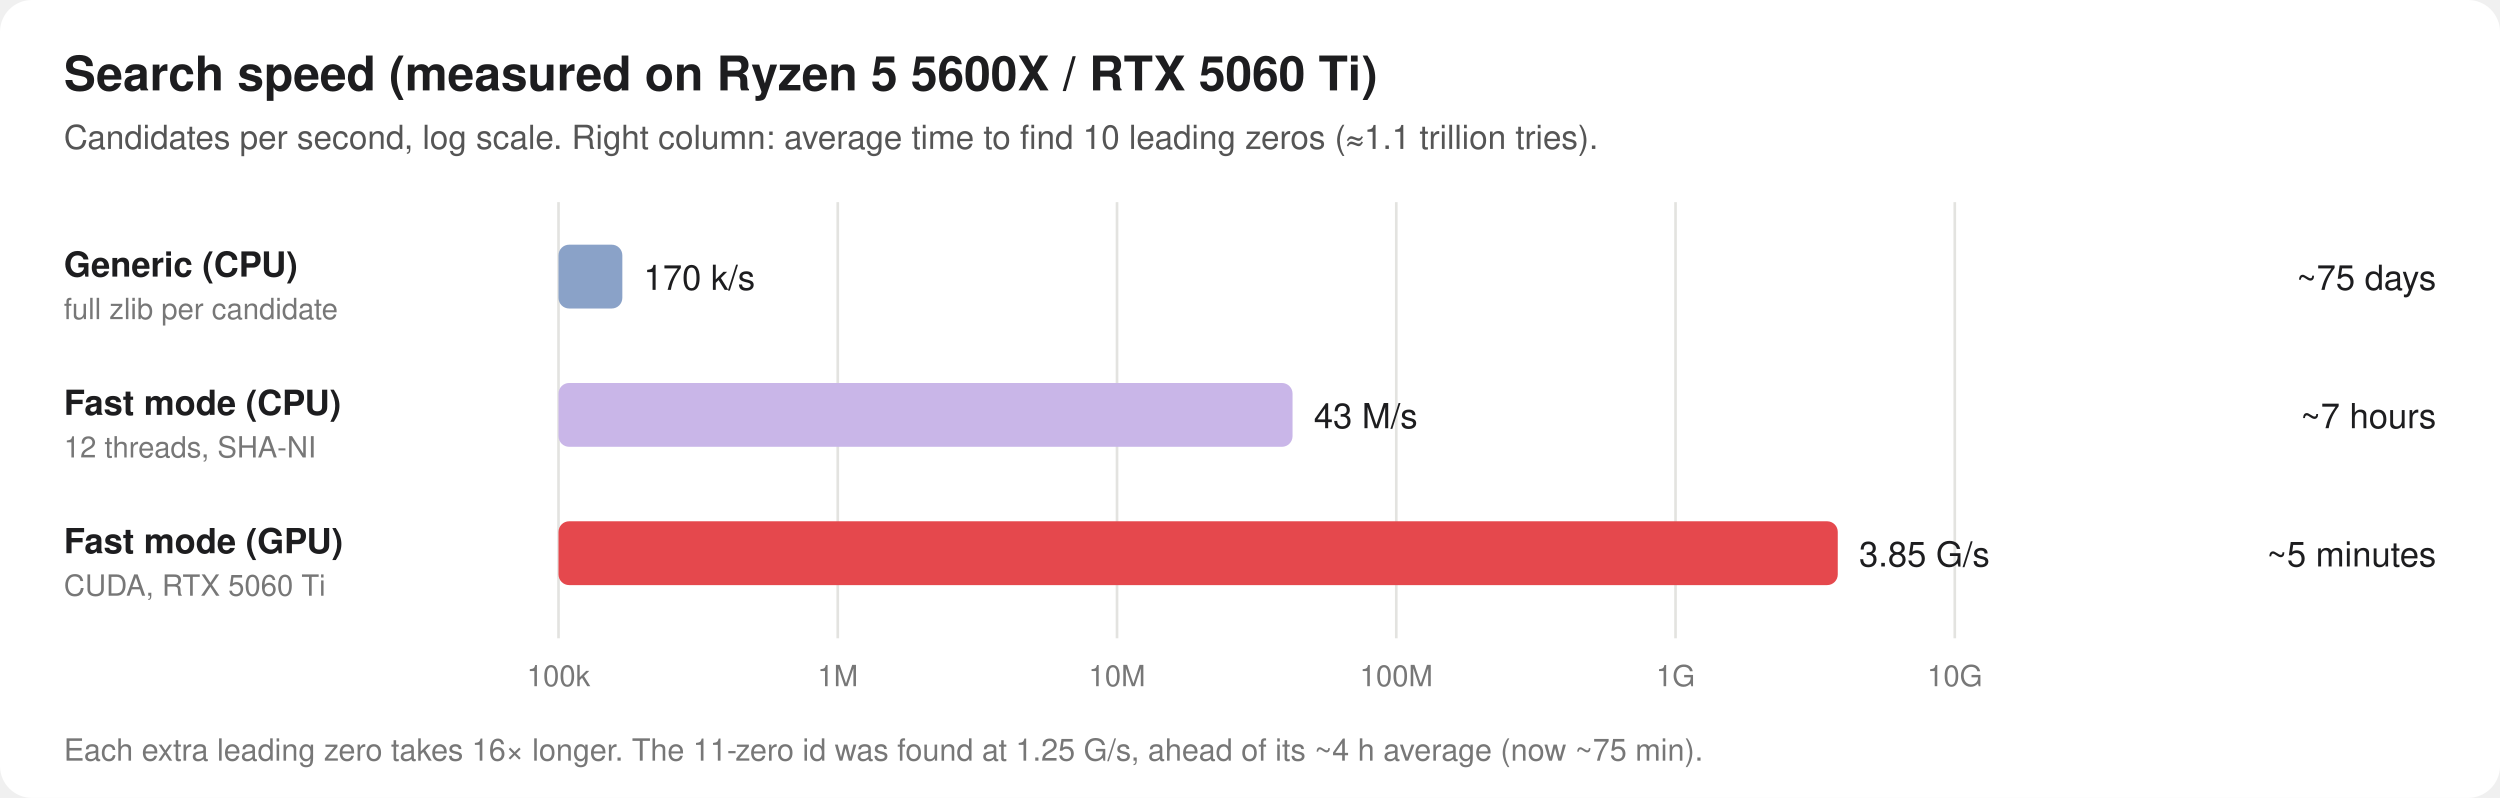
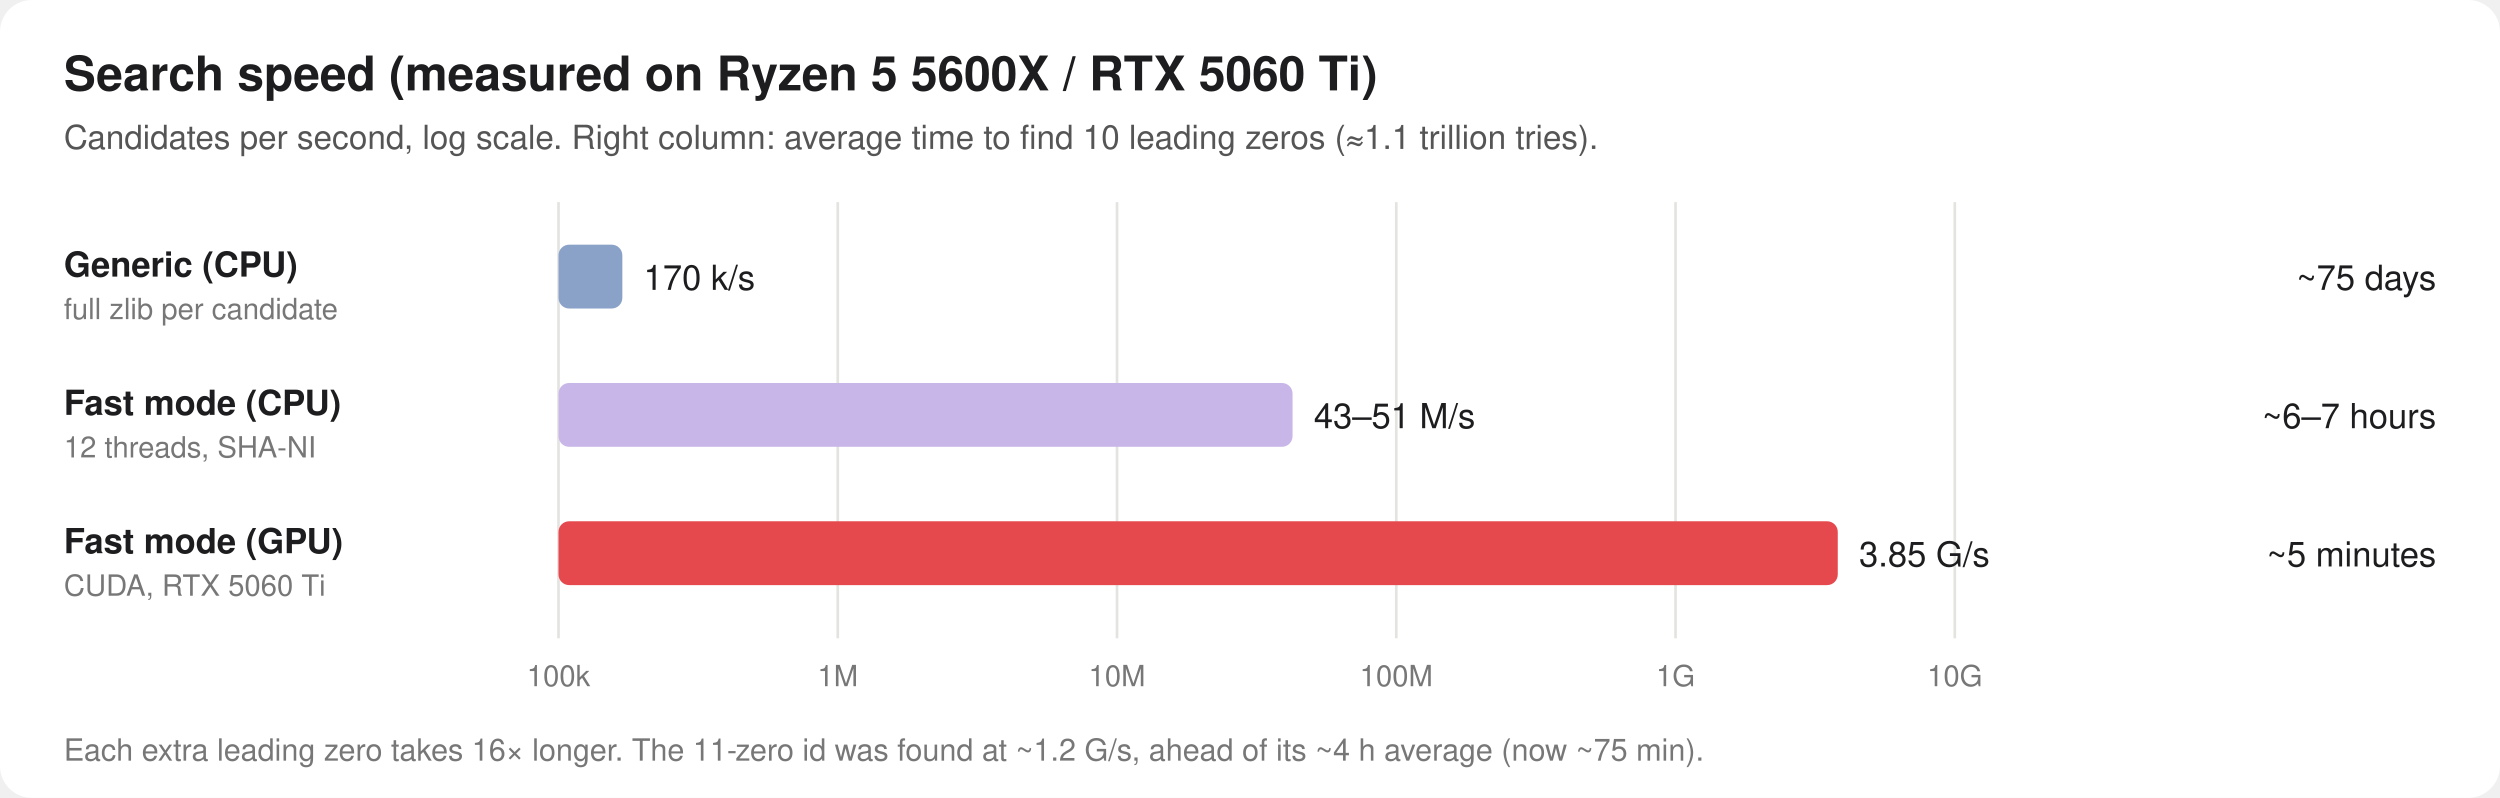
<svg xmlns="http://www.w3.org/2000/svg" viewBox="0 0 940 300" width="940" height="300" font-family="Segoe UI, Helvetica, Arial, sans-serif">
  <rect width="940" height="300" rx="12" fill="#ffffff" />
  <text x="24" y="34" font-size="18" font-weight="600" fill="#1d1d1f">Search speed (measured on Ryzen 5 5600X / RTX 5060 Ti)</text>
  <text x="24" y="56" font-size="12.5" fill="#555">Candidates per second, log scale. Right column: average time to find 10 leading zeros (≈1.1 trillion tries).</text>
  <g stroke="#e3e3e0" stroke-width="1">
    <line x1="210" y1="76" x2="210" y2="240" />
    <line x1="315" y1="76" x2="315" y2="240" />
    <line x1="420" y1="76" x2="420" y2="240" />
    <line x1="525" y1="76" x2="525" y2="240" />
    <line x1="630" y1="76" x2="630" y2="240" />
    <line x1="735" y1="76" x2="735" y2="240" />
  </g>
  <g font-size="11" fill="#777" text-anchor="middle">
    <text x="210" y="258">100k</text>
    <text x="315" y="258">1M</text>
    <text x="420" y="258">10M</text>
    <text x="525" y="258">100M</text>
    <text x="630" y="258">1G</text>
    <text x="735" y="258">10G</text>
  </g>
  <g font-size="13">
    <text x="24" y="104" font-weight="600" fill="#1d1d1f">Generic (CPU)</text>
    <text x="24" y="120" font-size="11" fill="#777">full zlib per candidate</text>
    <rect x="210" y="92" width="24" height="24" rx="4" fill="#8aa2c8" />
    <text x="242" y="109" fill="#1d1d1f">170 k/s</text>
    <text x="916" y="109" text-anchor="end" fill="#1d1d1f">~75 days</text>
    <text x="24" y="156" font-weight="600" fill="#1d1d1f">Fast mode (CPU)</text>
    <text x="24" y="172" font-size="11" fill="#777">12 threads, SHA-NI</text>
    <rect x="210" y="144" width="276" height="24" rx="4" fill="#c9b6e8" />
-     <text x="494" y="161" fill="#1d1d1f">43 M/s</text>
-     <text x="916" y="161" text-anchor="end" fill="#1d1d1f">~7 hours</text>
+     <text x="494" y="161" fill="#1d1d1f">43–51 M/s</text>
+     <text x="916" y="161" text-anchor="end" fill="#1d1d1f">~6–7 hours</text>
    <text x="24" y="208" font-weight="600" fill="#1d1d1f">Fast mode (GPU)</text>
    <text x="24" y="224" font-size="11" fill="#777">CUDA, RTX 5060 Ti</text>
    <rect x="210" y="196" width="481" height="24" rx="4" fill="#e5484d" />
    <text x="699" y="213" fill="#1d1d1f">3.85 G/s</text>
    <text x="916" y="213" text-anchor="end" fill="#1d1d1f">~5 minutes</text>
  </g>
-   <text x="24" y="286" font-size="11.5" fill="#777">Each extra leading zero takes 16× longer. The 11-zero id was found at 1.25 G/s, ahead of its ~4 h average (now ~75 min).</text>
+   <text x="24" y="286" font-size="11.5" fill="#777">Each extra leading zero takes 16× longer. The 11-zero id was found at ~1.2 G/s, ahead of its ~4 h average (now ~75 min).</text>
</svg>
